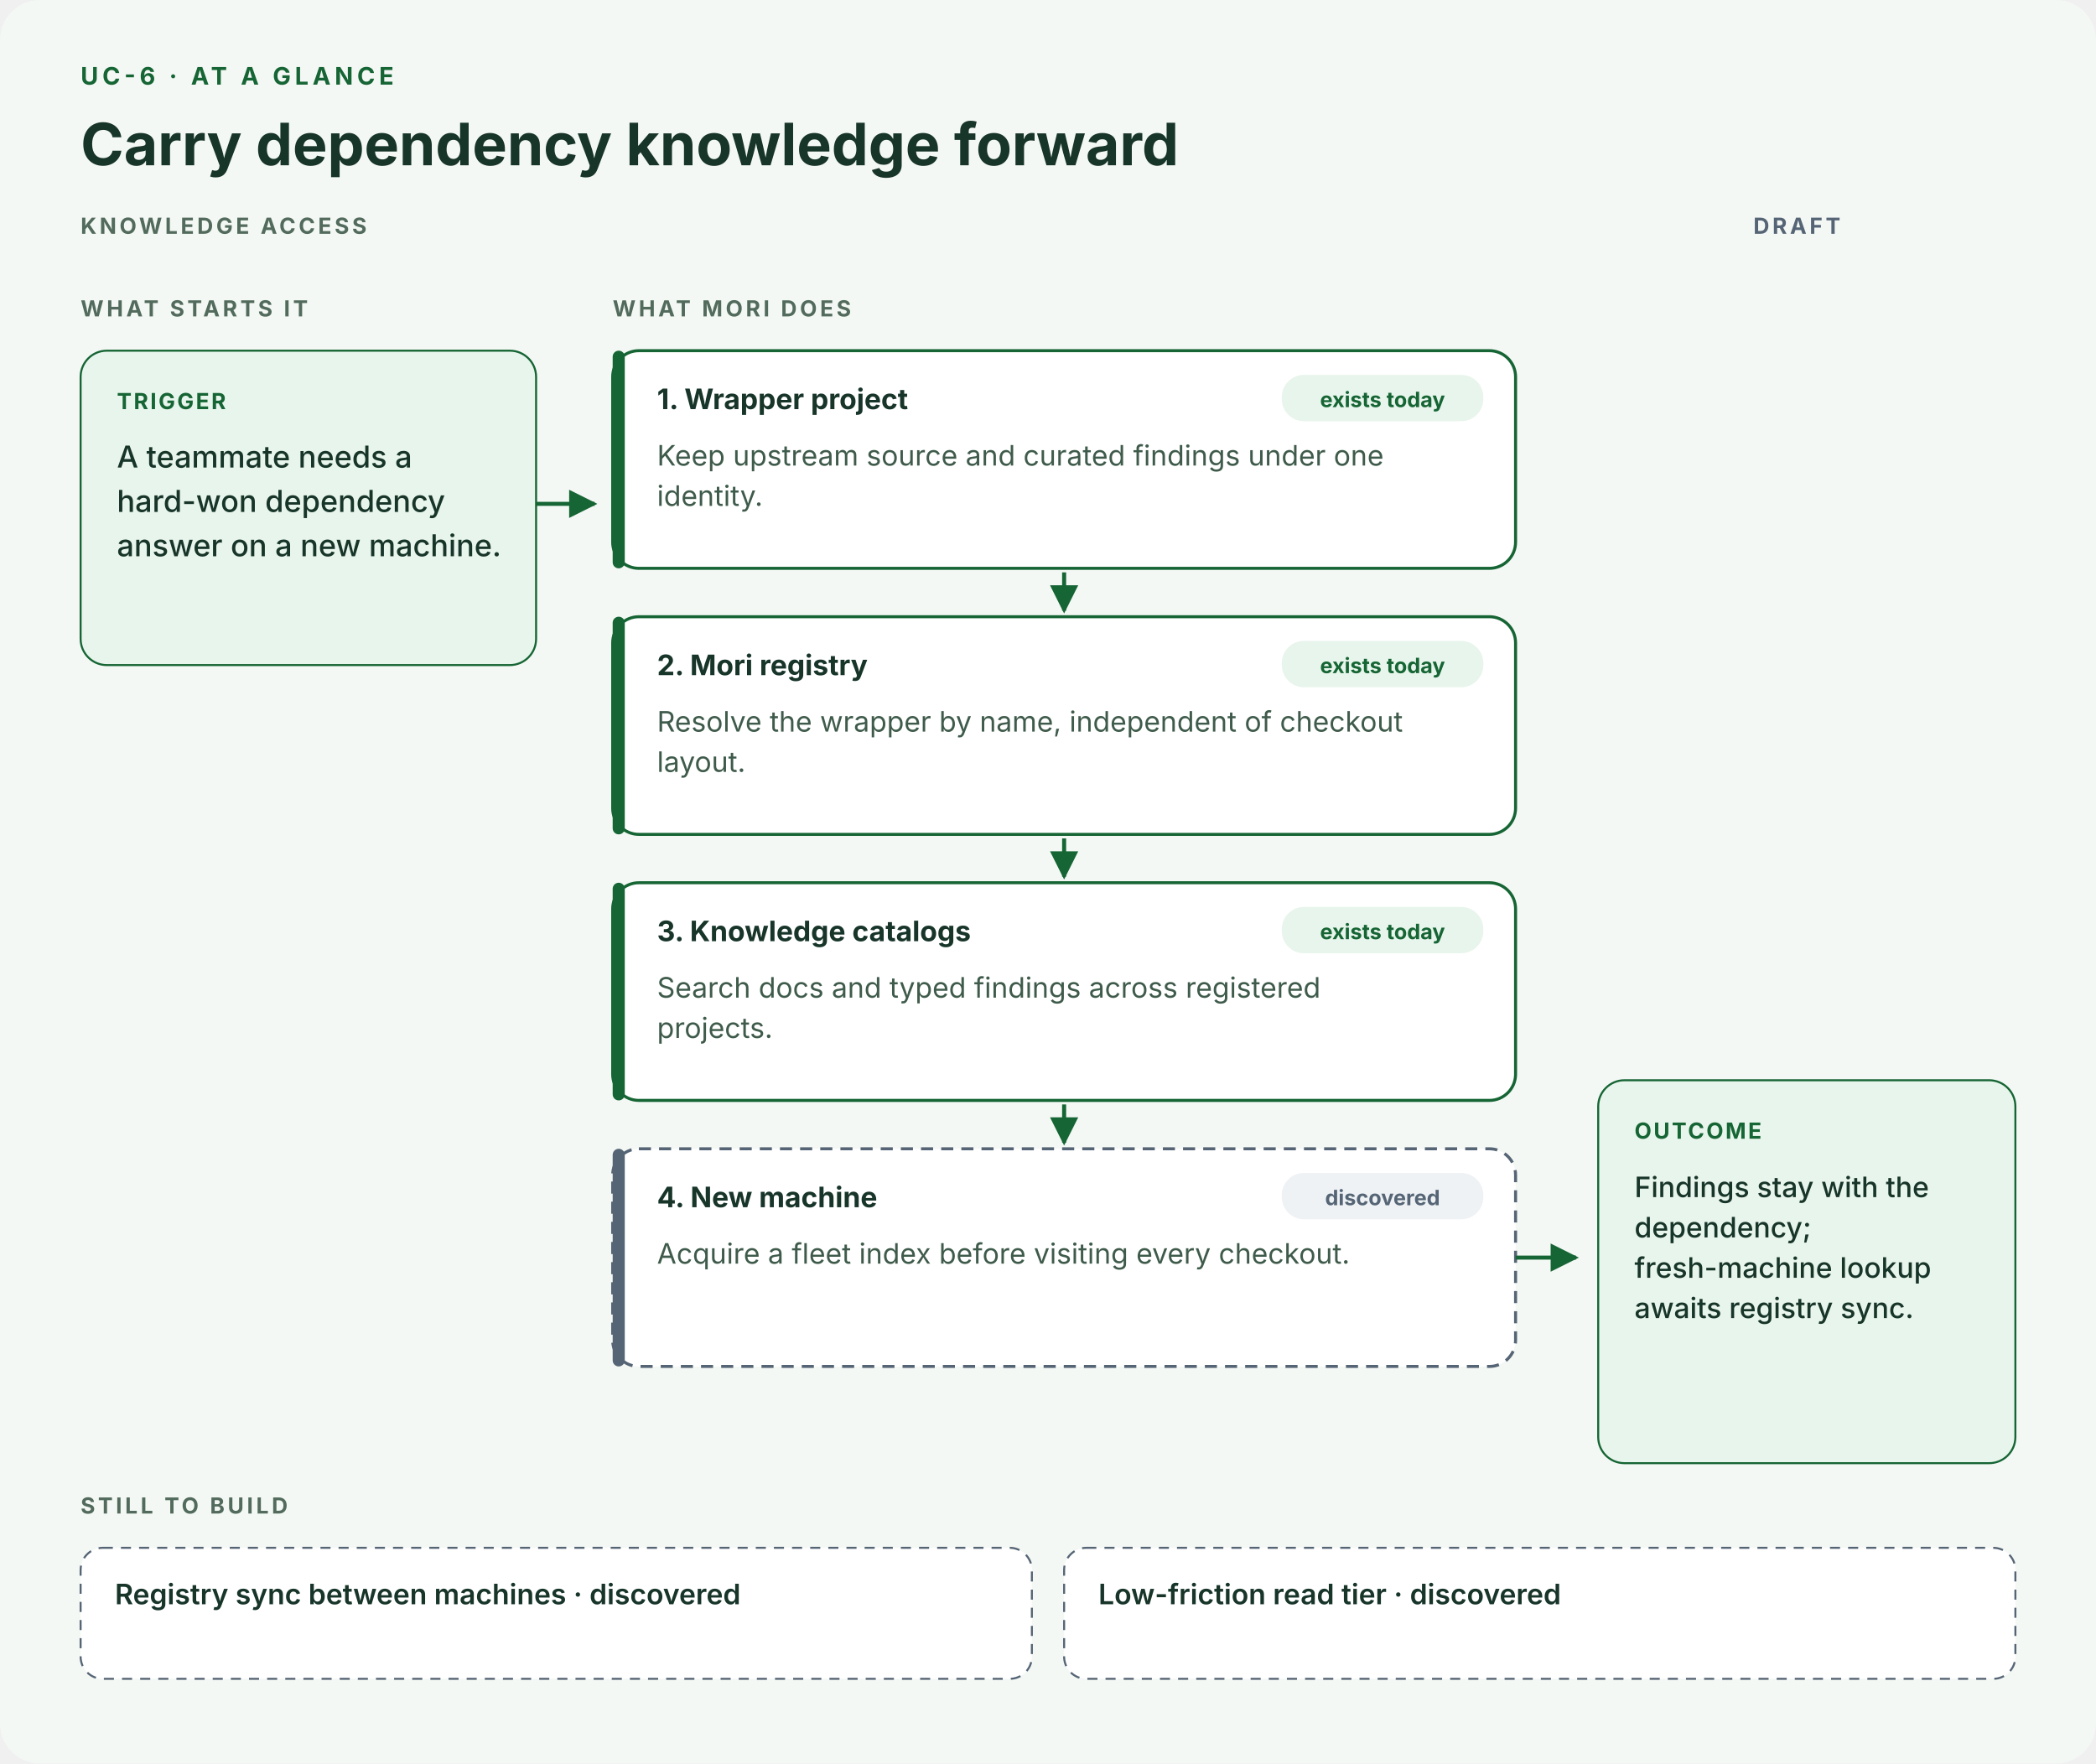
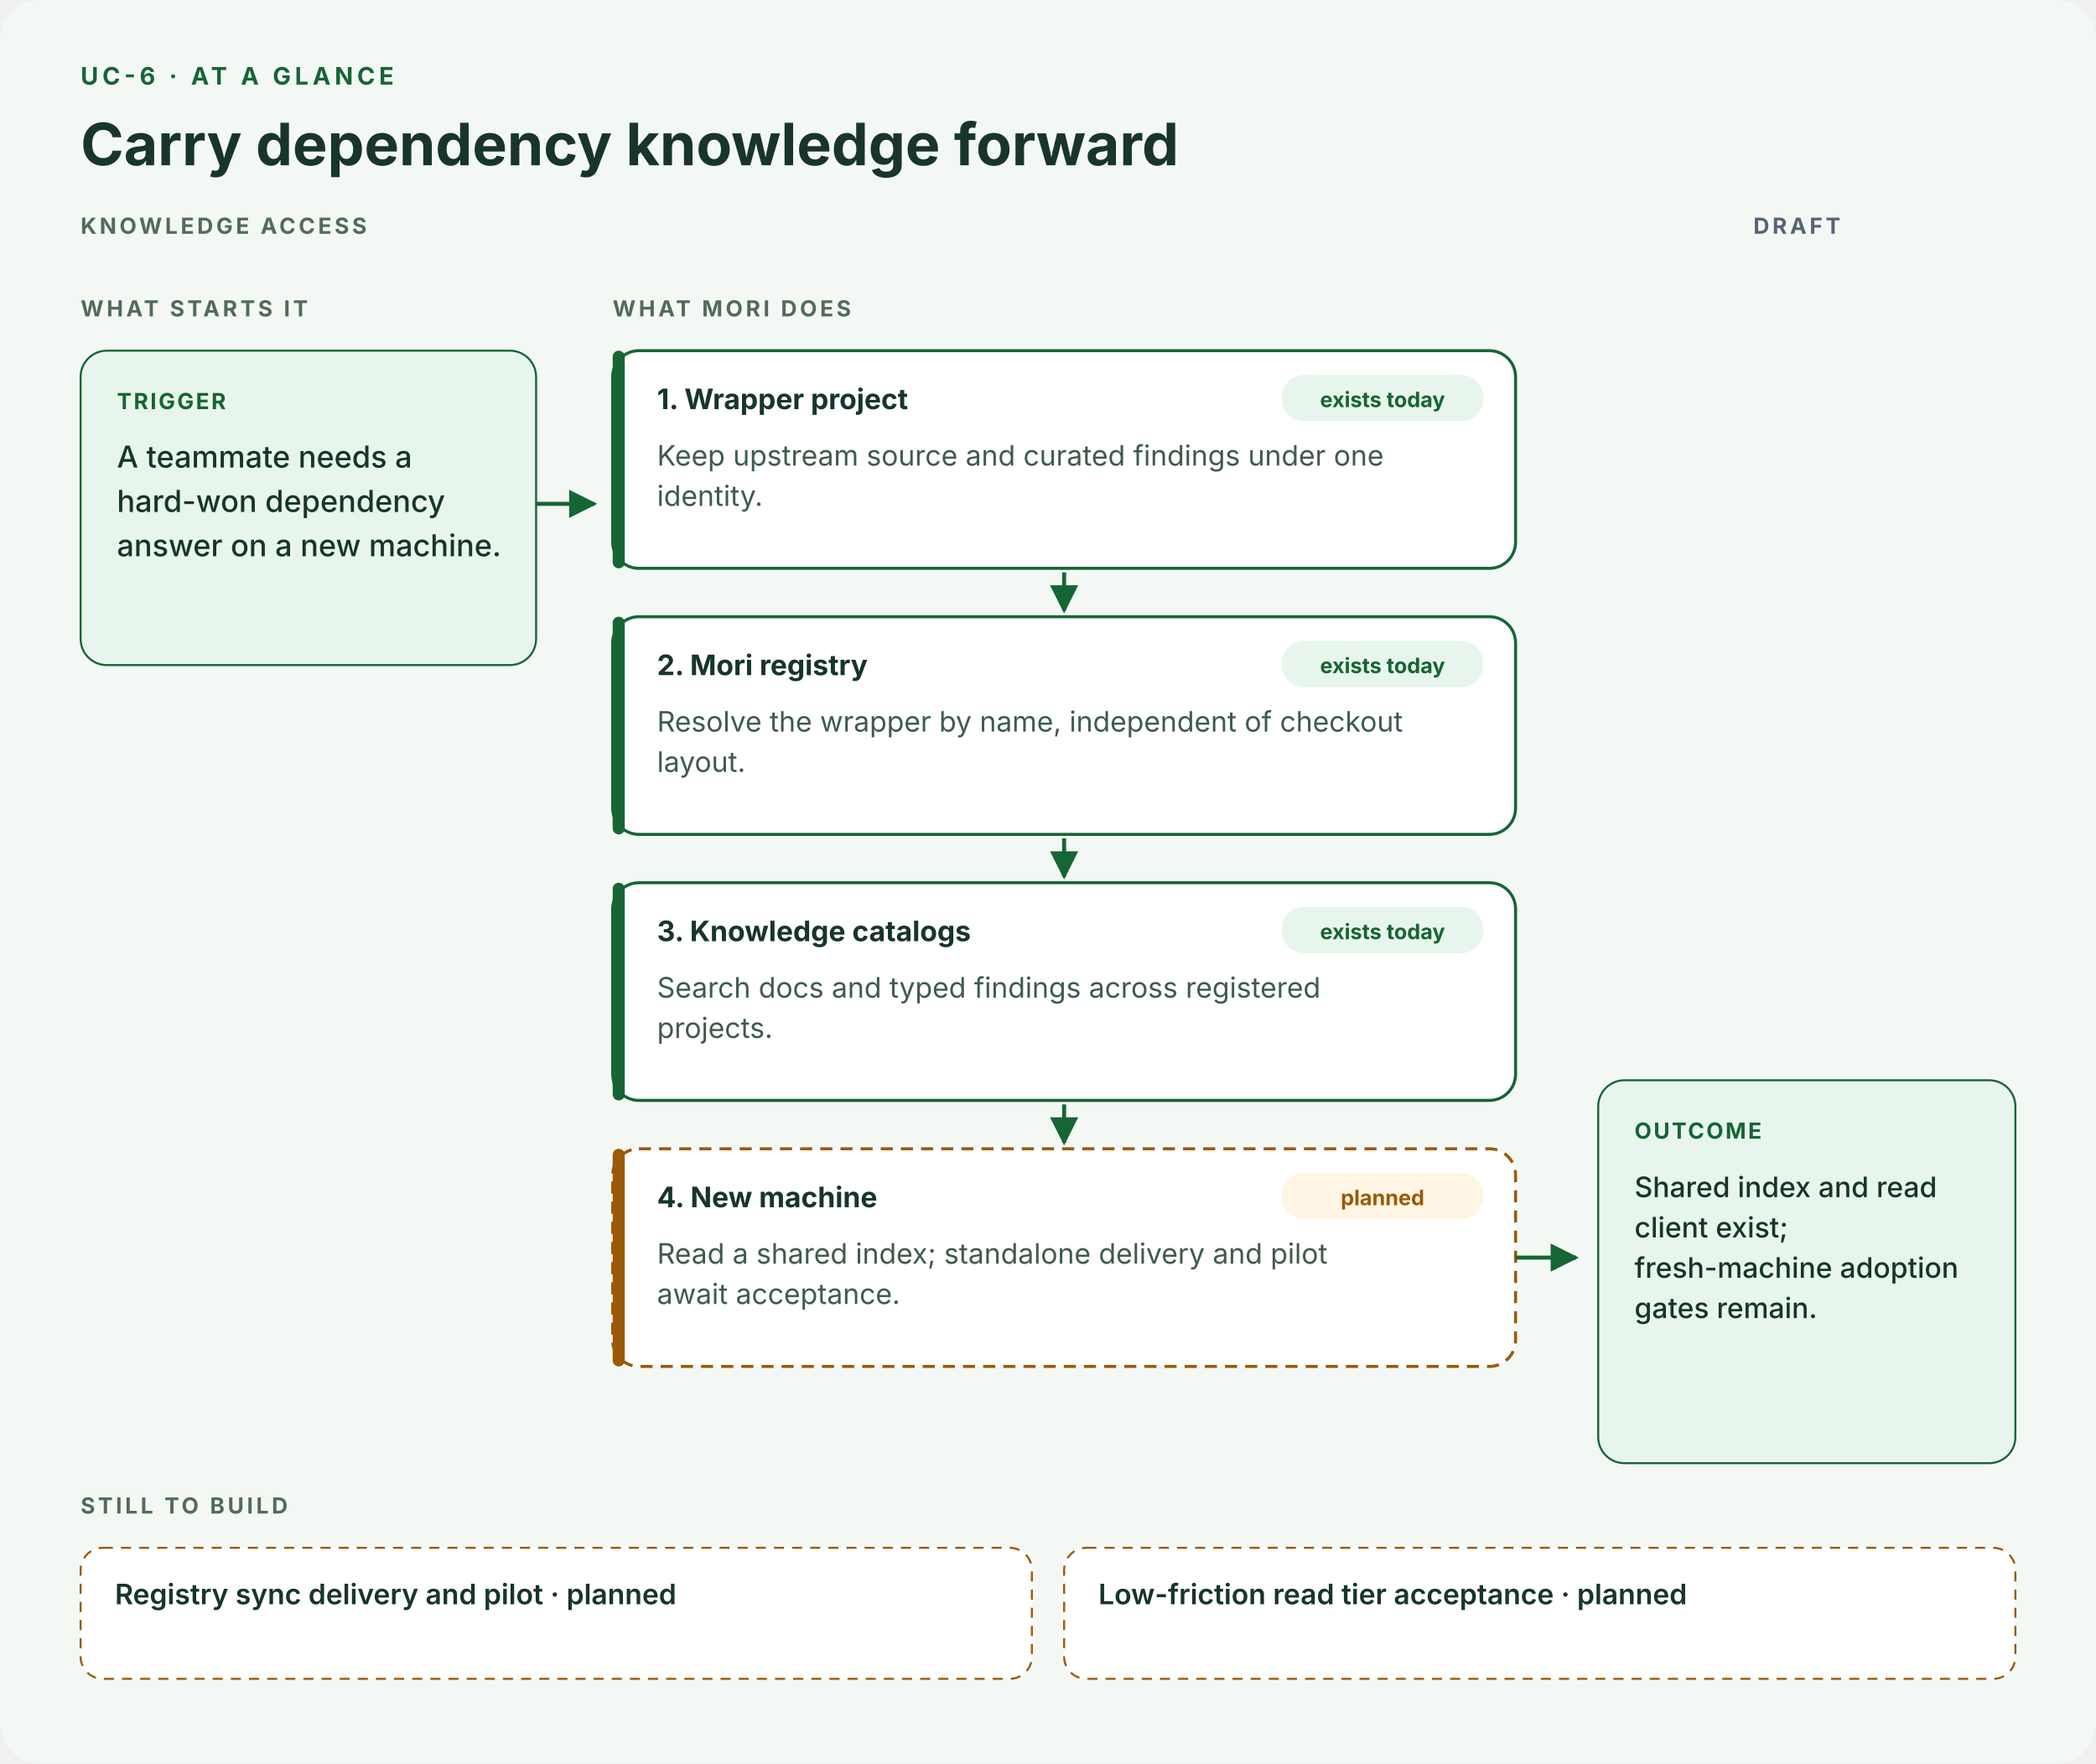
<svg xmlns="http://www.w3.org/2000/svg" width="1040" height="875" viewBox="0 0 1040 875" role="img" aria-labelledby="title desc">
  <defs>
    <marker id="arrow" viewBox="0 0 10 10" refX="9" refY="5" markerWidth="7" markerHeight="7" orient="auto-start-reverse">
      <path d="M0 0 10 5 0 10z" fill="#166534" />
    </marker>
  </defs>
  <rect width="1040" height="875" rx="20" fill="#f4f8f5" />
  <g font-family="Inter, system-ui, sans-serif">
    <text x="40" y="42" font-size="12" font-weight="700" fill="#166534" letter-spacing="2">UC-6 · AT A GLANCE</text>
    <text x="40" y="82" font-size="29" font-weight="700" fill="#18352a">Carry dependency knowledge forward</text>
    <text x="40" y="116" font-size="11" font-weight="700" fill="#526b5c" letter-spacing="1.5">KNOWLEDGE ACCESS</text>
    <text x="870" y="116" font-size="11" font-weight="700" fill="#566575" letter-spacing="1.5">DRAFT</text>
    <text x="40" y="157" font-size="11" font-weight="700" fill="#526b5c" letter-spacing="1.5">WHAT STARTS IT</text>
    <text x="304" y="157" font-size="11" font-weight="700" fill="#526b5c" letter-spacing="1.5">WHAT MORI DOES</text>
    <rect x="40" y="174" width="226" height="156" rx="13" fill="#e8f5ec" stroke="#166534" />
    <text x="58" y="203" font-size="11" font-weight="700" fill="#166534" letter-spacing="1">TRIGGER</text>
    <text x="58" y="232" font-size="15" font-weight="500" fill="#18352a">A teammate needs a</text>
    <text x="58" y="254" font-size="15" font-weight="500" fill="#18352a">hard-won dependency</text>
    <text x="58" y="276" font-size="15" font-weight="500" fill="#18352a">answer on a new machine.</text>
    <path d="M266 250 H295" fill="none" stroke="#166534" stroke-width="2" marker-end="url(#arrow)" />
    <rect x="304" y="174" width="448" height="108" rx="13" fill="#ffffff" stroke="#166534" stroke-width="1.5" />
    <rect x="304" y="174" width="6" height="108" rx="3" fill="#166534" />
    <text x="326" y="203" font-size="14" font-weight="700" fill="#18352a">1. Wrapper project</text>
    <rect x="636" y="186" width="100" height="23" rx="11" fill="#e8f5ec" />
    <text x="686" y="202" font-size="10.5" font-weight="700" fill="#166534" text-anchor="middle">exists today</text>
    <text x="326" y="231" font-size="14" font-weight="400" fill="#3f5b4b">Keep upstream source and curated findings under one</text>
    <text x="326" y="251" font-size="14" font-weight="400" fill="#3f5b4b">identity.</text>
    <path d="M528 284 V303" fill="none" stroke="#166534" stroke-width="2" marker-end="url(#arrow)" />
    <rect x="304" y="306" width="448" height="108" rx="13" fill="#ffffff" stroke="#166534" stroke-width="1.5" />
    <rect x="304" y="306" width="6" height="108" rx="3" fill="#166534" />
    <text x="326" y="335" font-size="14" font-weight="700" fill="#18352a">2. Mori registry</text>
    <rect x="636" y="318" width="100" height="23" rx="11" fill="#e8f5ec" />
    <text x="686" y="334" font-size="10.5" font-weight="700" fill="#166534" text-anchor="middle">exists today</text>
    <text x="326" y="363" font-size="14" font-weight="400" fill="#3f5b4b">Resolve the wrapper by name, independent of checkout</text>
    <text x="326" y="383" font-size="14" font-weight="400" fill="#3f5b4b">layout.</text>
    <path d="M528 416 V435" fill="none" stroke="#166534" stroke-width="2" marker-end="url(#arrow)" />
    <rect x="304" y="438" width="448" height="108" rx="13" fill="#ffffff" stroke="#166534" stroke-width="1.5" />
    <rect x="304" y="438" width="6" height="108" rx="3" fill="#166534" />
    <text x="326" y="467" font-size="14" font-weight="700" fill="#18352a">3. Knowledge catalogs</text>
    <rect x="636" y="450" width="100" height="23" rx="11" fill="#e8f5ec" />
    <text x="686" y="466" font-size="10.5" font-weight="700" fill="#166534" text-anchor="middle">exists today</text>
    <text x="326" y="495" font-size="14" font-weight="400" fill="#3f5b4b">Search docs and typed findings across registered</text>
    <text x="326" y="515" font-size="14" font-weight="400" fill="#3f5b4b">projects.</text>
    <path d="M528 548 V567" fill="none" stroke="#166534" stroke-width="2" marker-end="url(#arrow)" />
-     <rect x="304" y="570" width="448" height="108" rx="13" fill="#ffffff" stroke="#566575" stroke-width="1.5" stroke-dasharray="6 4" />
-     <rect x="304" y="570" width="6" height="108" rx="3" fill="#566575" />
+     <rect x="304" y="570" width="448" height="108" rx="13" fill="#ffffff" stroke="#9a5a07" stroke-width="1.5" stroke-dasharray="6 4" />
+     <rect x="304" y="570" width="6" height="108" rx="3" fill="#9a5a07" />
    <text x="326" y="599" font-size="14" font-weight="700" fill="#18352a">4. New machine</text>
-     <rect x="636" y="582" width="100" height="23" rx="11" fill="#eef2f5" />
-     <text x="686" y="598" font-size="10.5" font-weight="700" fill="#566575" text-anchor="middle">discovered</text>
-     <text x="326" y="627" font-size="14" font-weight="400" fill="#3f5b4b">Acquire a fleet index before visiting every checkout.</text>
+     <rect x="636" y="582" width="100" height="23" rx="11" fill="#fff5e5" />
+     <text x="686" y="598" font-size="10.5" font-weight="700" fill="#9a5a07" text-anchor="middle">planned</text>
+     <text x="326" y="627" font-size="14" font-weight="400" fill="#3f5b4b">Read a shared index; standalone delivery and pilot</text>
+     <text x="326" y="647" font-size="14" font-weight="400" fill="#3f5b4b">await acceptance.</text>
    <path d="M752 624 H782" fill="none" stroke="#166534" stroke-width="2" marker-end="url(#arrow)" />
    <rect x="793" y="536" width="207" height="190" rx="13" fill="#e8f5ec" stroke="#166534" />
    <text x="811" y="565" font-size="11" font-weight="700" fill="#166534" letter-spacing="1">OUTCOME</text>
-     <text x="811" y="594" font-size="14" font-weight="500" fill="#18352a">Findings stay with the</text>
-     <text x="811" y="614" font-size="14" font-weight="500" fill="#18352a">dependency;</text>
-     <text x="811" y="634" font-size="14" font-weight="500" fill="#18352a">fresh-machine lookup</text>
-     <text x="811" y="654" font-size="14" font-weight="500" fill="#18352a">awaits registry sync.</text>
+     <text x="811" y="594" font-size="14" font-weight="500" fill="#18352a">Shared index and read</text>
+     <text x="811" y="614" font-size="14" font-weight="500" fill="#18352a">client exist;</text>
+     <text x="811" y="634" font-size="14" font-weight="500" fill="#18352a">fresh-machine adoption</text>
+     <text x="811" y="654" font-size="14" font-weight="500" fill="#18352a">gates remain.</text>
    <text x="40" y="751" font-size="11" font-weight="700" fill="#526b5c" letter-spacing="1.5">STILL TO BUILD</text>
-     <rect x="40" y="768" width="472" height="65" rx="11" fill="#ffffff" stroke="#566575" stroke-dasharray="5 4" />
-     <text x="57" y="796" font-size="14" font-weight="600" fill="#18352a">Registry sync between machines · discovered</text>
-     <rect x="528" y="768" width="472" height="65" rx="11" fill="#ffffff" stroke="#566575" stroke-dasharray="5 4" />
-     <text x="545" y="796" font-size="14" font-weight="600" fill="#18352a">Low-friction read tier · discovered</text>
+     <rect x="40" y="768" width="472" height="65" rx="11" fill="#ffffff" stroke="#9a5a07" stroke-dasharray="5 4" />
+     <text x="57" y="796" font-size="14" font-weight="600" fill="#18352a">Registry sync delivery and pilot · planned</text>
+     <rect x="528" y="768" width="472" height="65" rx="11" fill="#ffffff" stroke="#9a5a07" stroke-dasharray="5 4" />
+     <text x="545" y="796" font-size="14" font-weight="600" fill="#18352a">Low-friction read tier acceptance · planned</text>
  </g>
</svg>
